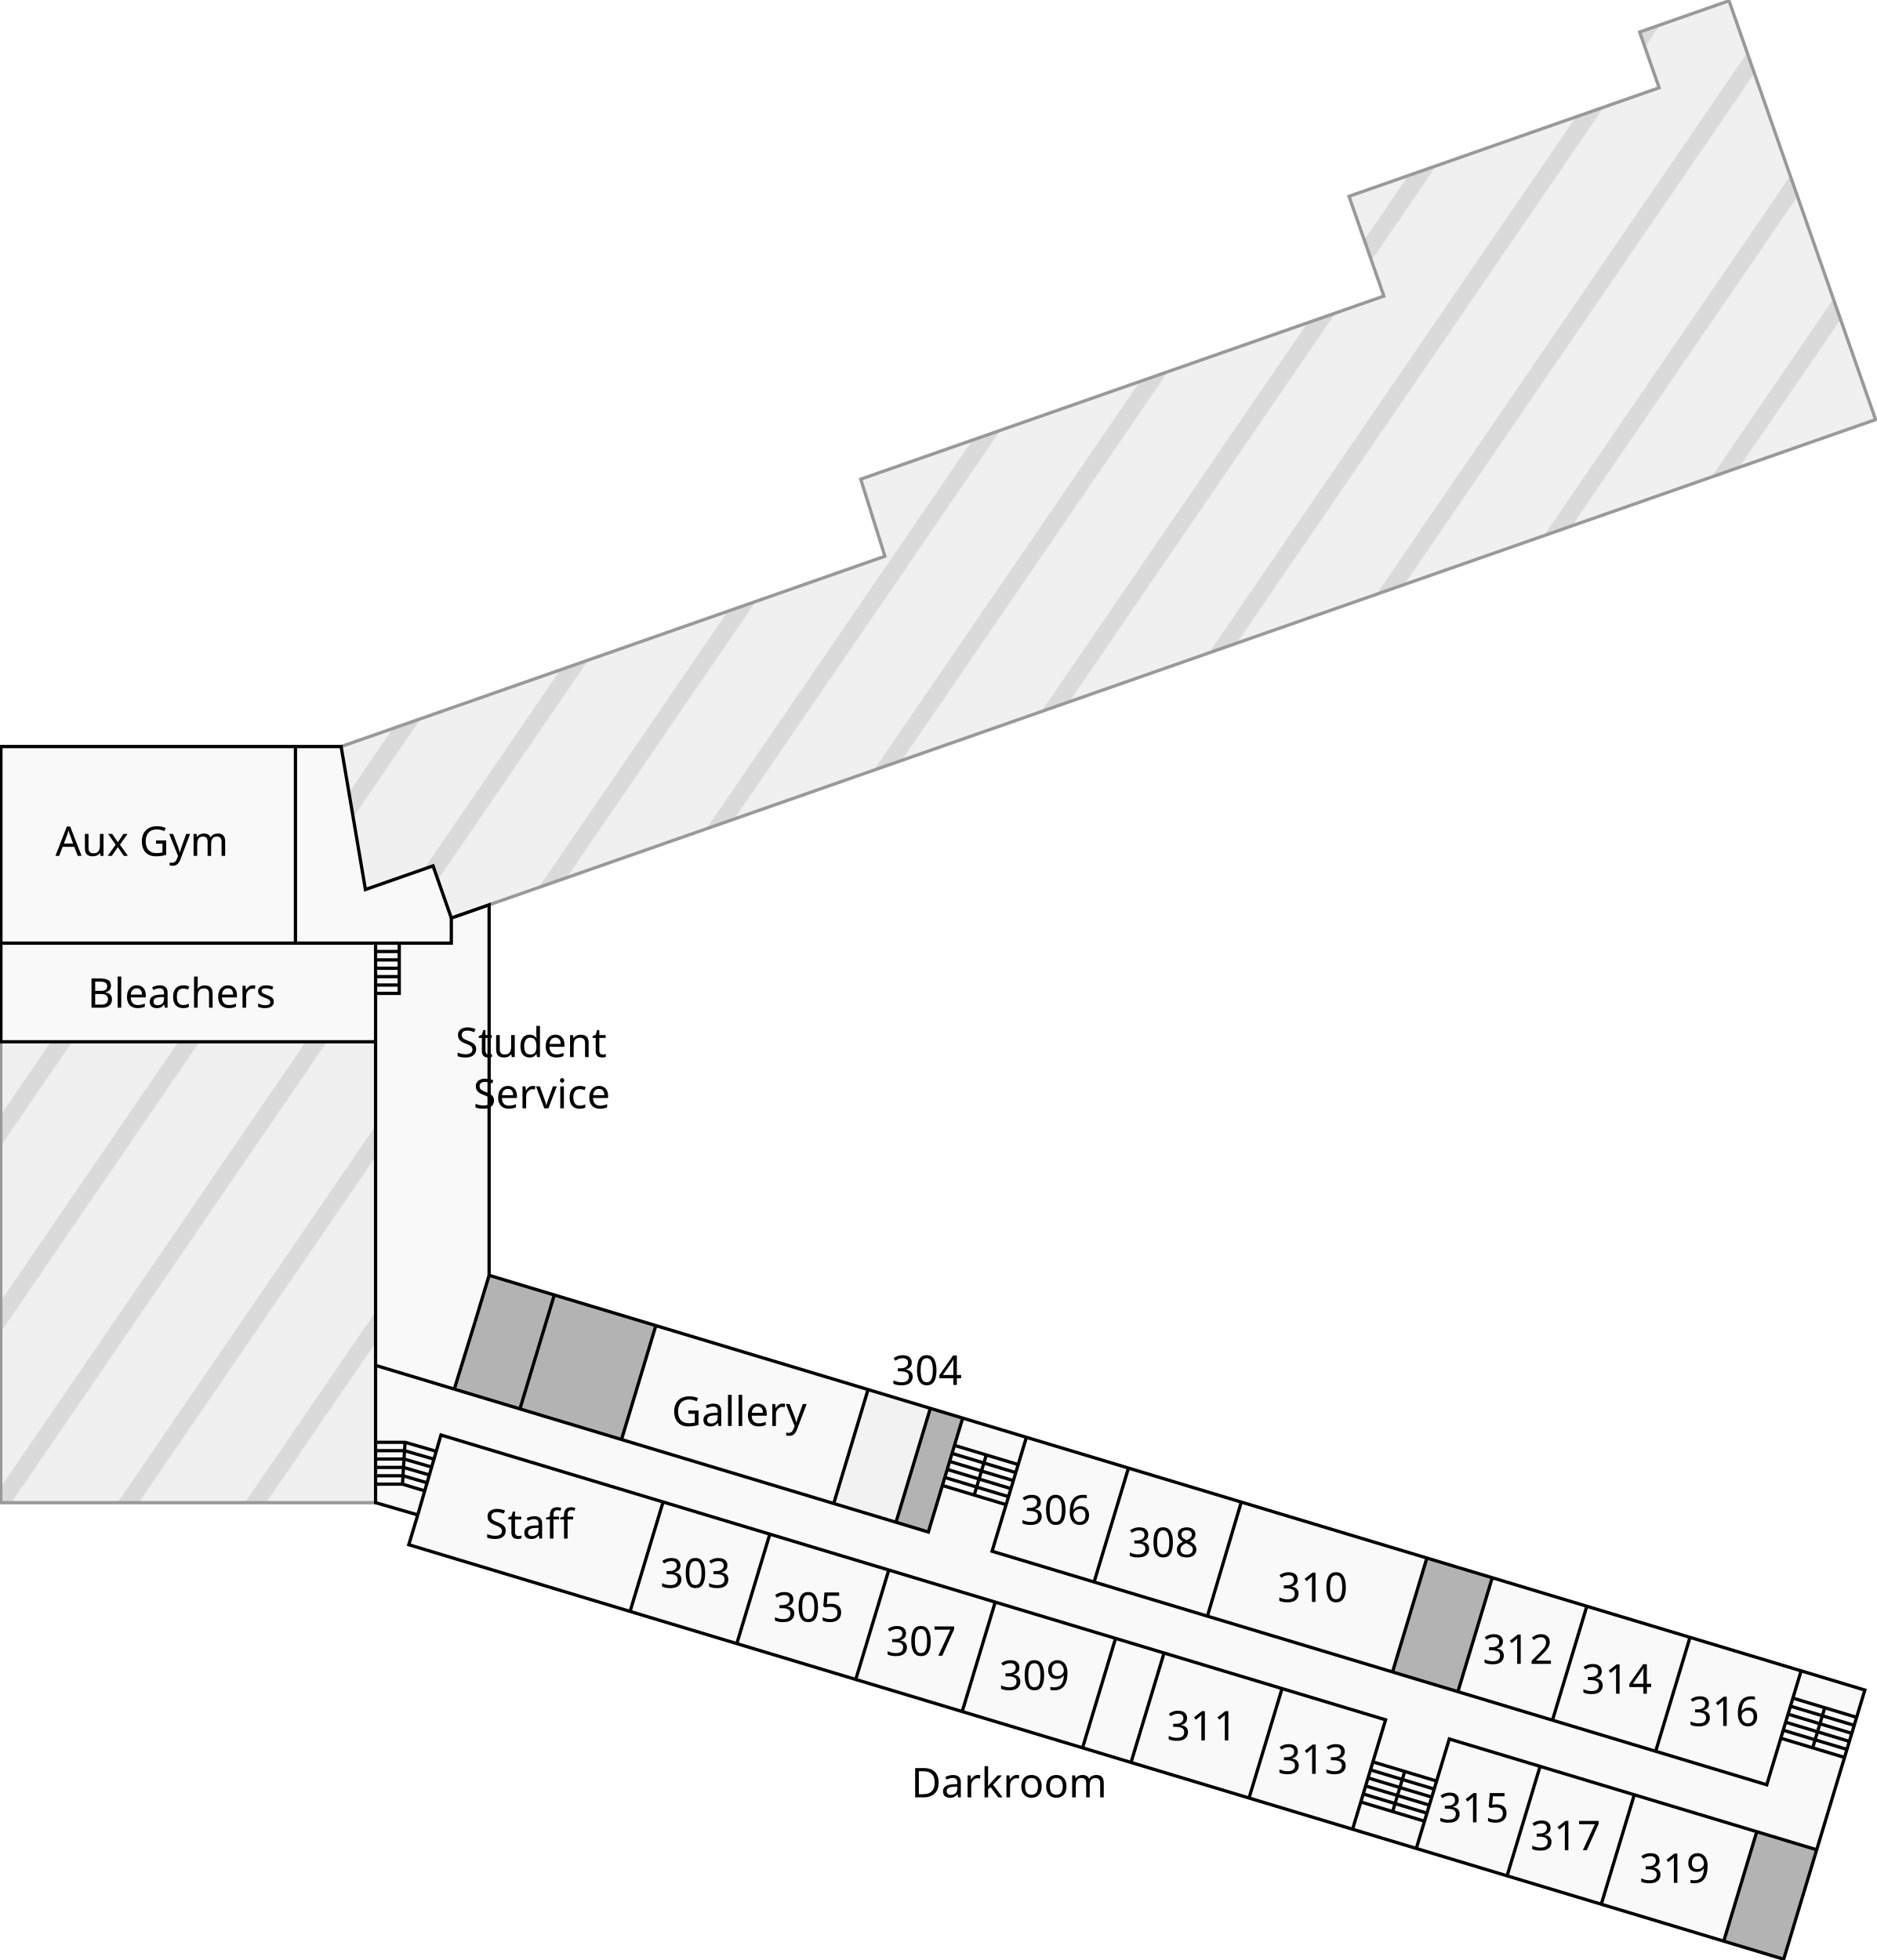
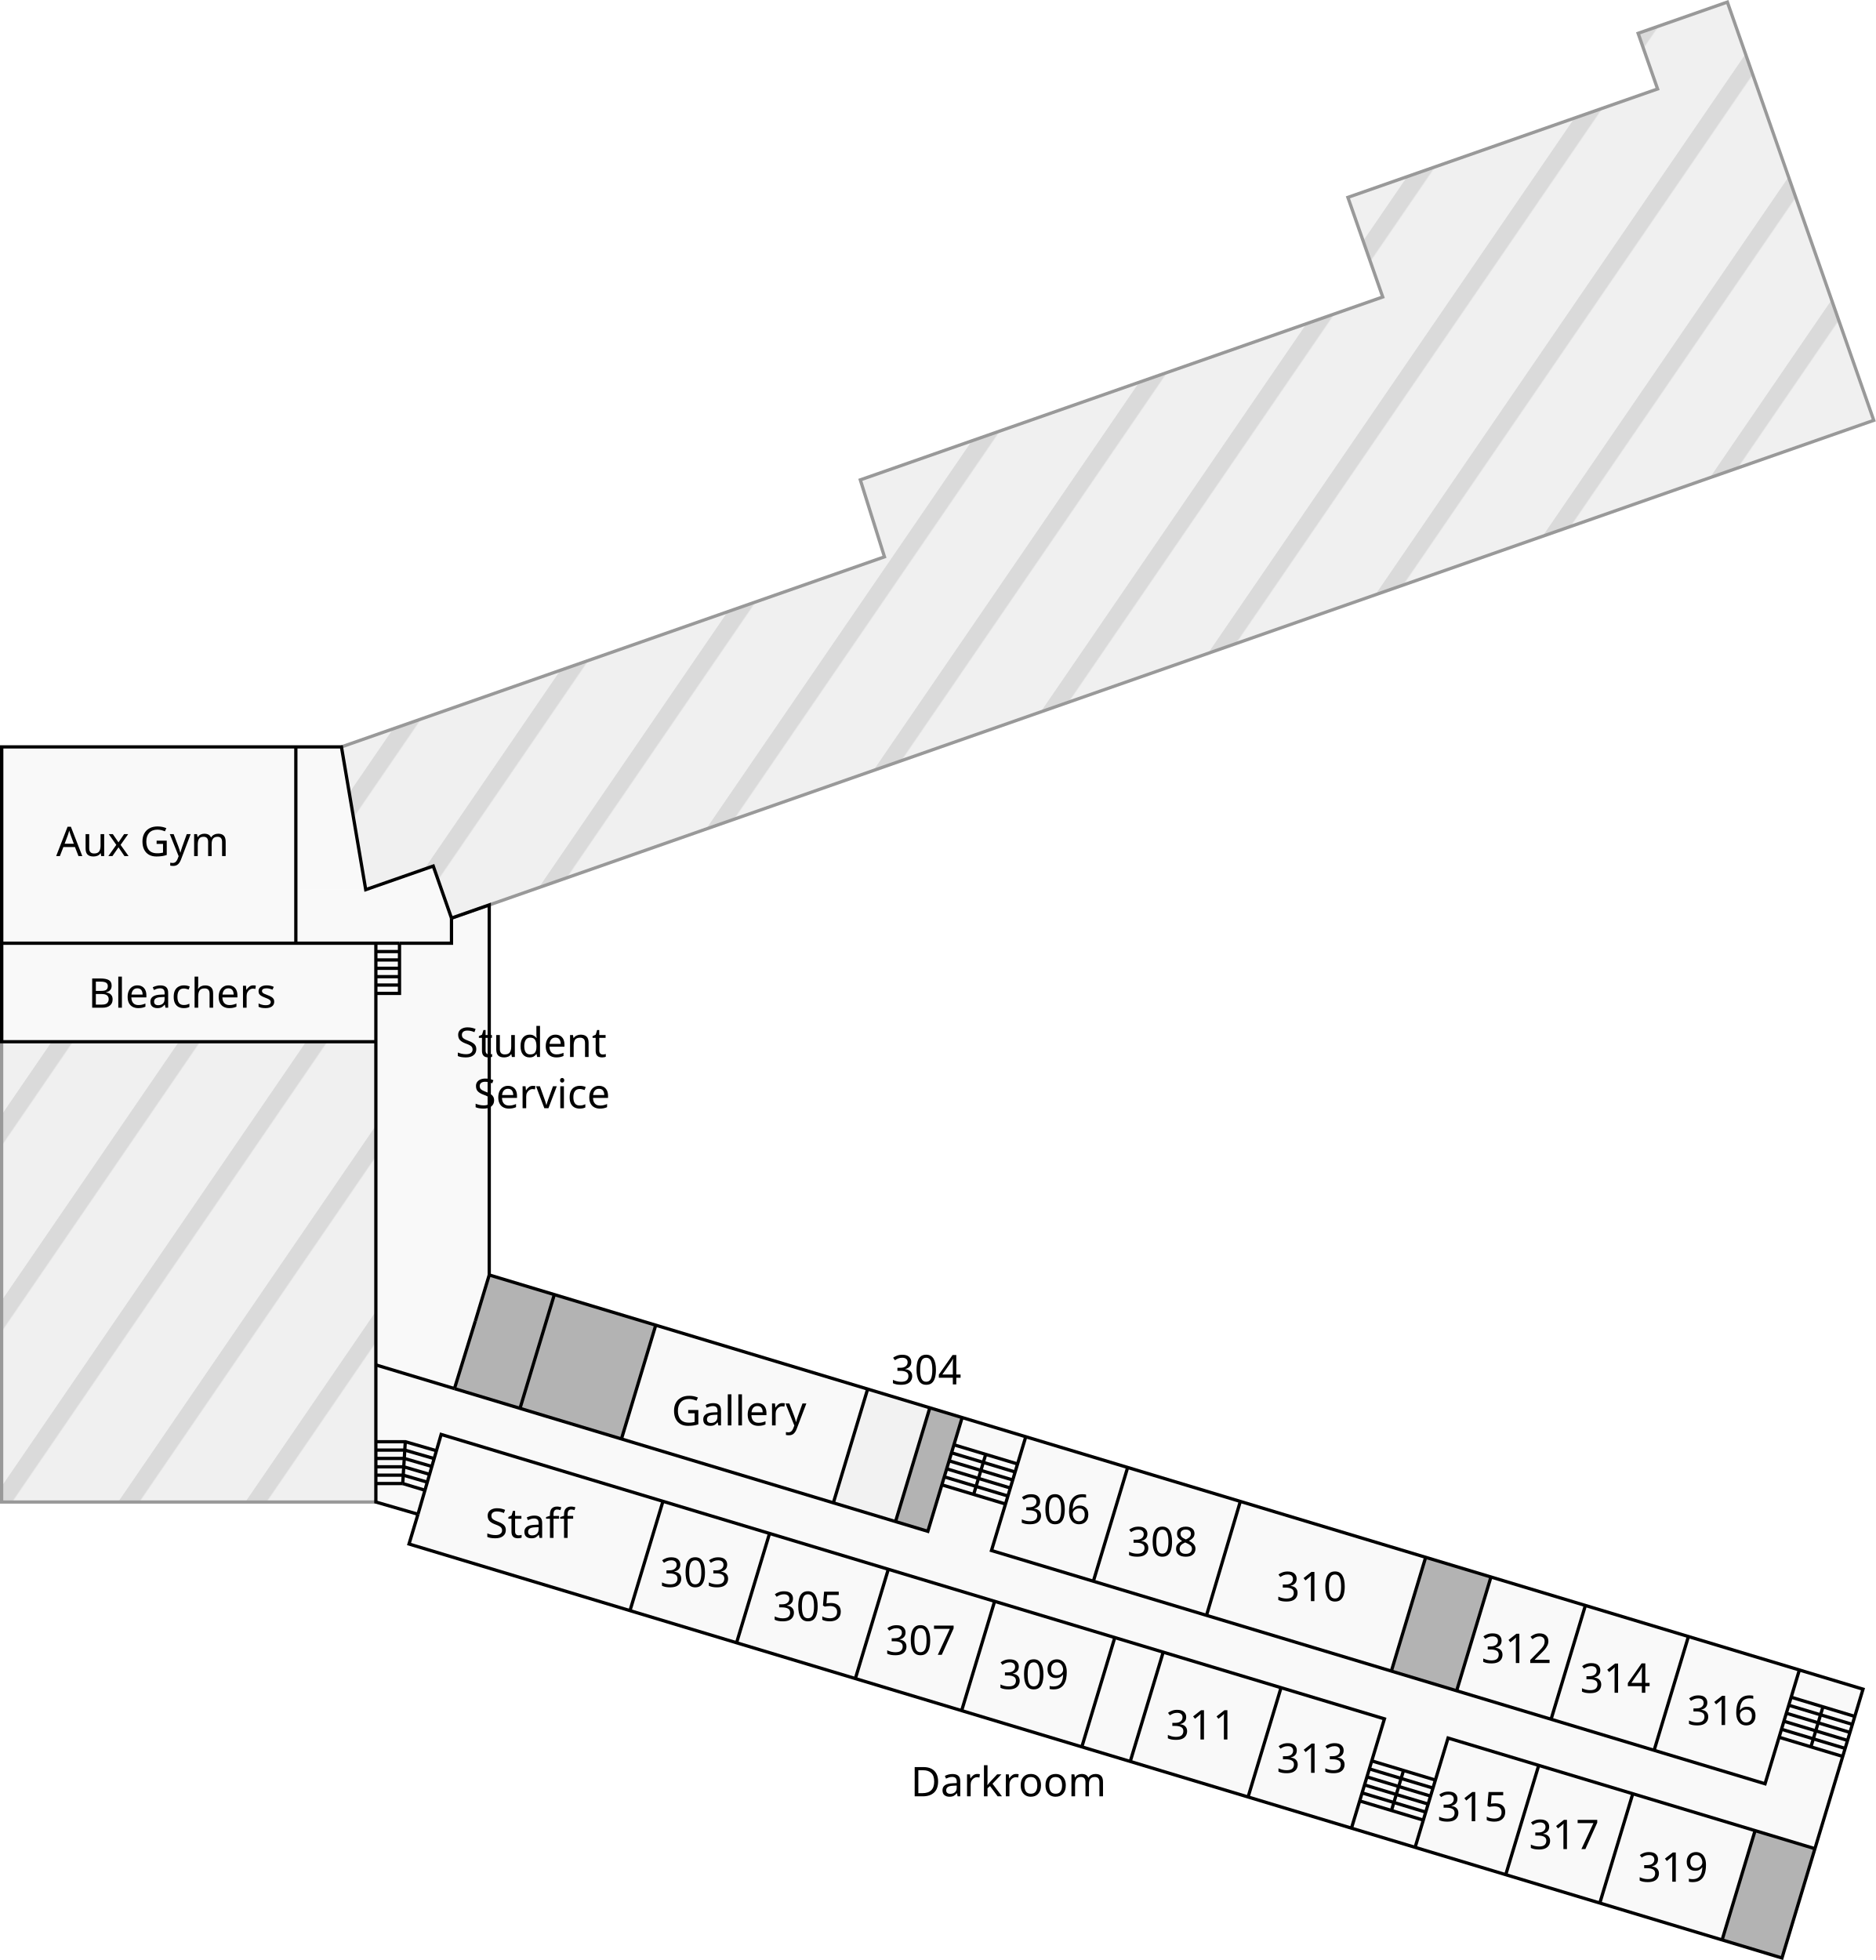
- <svg xmlns="http://www.w3.org/2000/svg" xmlns:xlink="http://www.w3.org/1999/xlink" width="574.826" height="600.475" viewBox="0 0 574.826 600.475" version="1.1" id="svg1249">
+ <svg xmlns="http://www.w3.org/2000/svg" xmlns:xlink="http://www.w3.org/1999/xlink" width="575.477" height="601.26" viewBox="0 0 575.477 601.26" version="1.1" id="svg1249">
  <defs id="defs1253">
    <pattern xlink:href="#Strips1_5_3" id="pattern17388" patternTransform="matrix(4.427931,3.031793,-2.709962,3.957896,0,0)" />
    <pattern xlink:href="#Strips1_5_3" id="pattern17381" patternTransform="matrix(4.427931,3.031793,-2.709962,3.957896,0,0)" />
    <pattern patternUnits="userSpaceOnUse" width="6" height="1" patternTransform="translate(0,0) scale(10,10)" id="Strips1_5_3">
      <rect style="fill:black;stroke:none" x="0" y="-0.5" width="1" height="2" id="rect14198" />
    </pattern>
  </defs>
-   <g id="layer4">
+   <g id="layer4" transform="translate(0.25,0.401084)">
    <path style="fill:#b3b3b3;stroke:none;stroke-width:6.293;stop-color:#000000" d="m 538.18,561.166 18.36,5.54 -10.11,33.53 -18.36,-5.54 z" id="path12503" />
    <path style="fill:#b3b3b3;stroke:none;stroke-width:6.293;stop-color:#000000" d="m 457.15,483.366 -20.03,-6.04 -10.52,34.9 20.03,6.04 z" id="path12505" />
    <path style="fill:#b3b3b3;stroke:none;stroke-width:6.293;stop-color:#000000" d="m 149.84,390.716 19.97,6.02 -10.53,34.9 c 0,0 -20.11,-6.06 -20.11,-6.06 z" id="path12507" />
    <path style="fill:#b3b3b3;stroke:none;stop-color:#000000" d="m 285.006,431.462 9.914,2.993 -10.521,34.9 c 0,0 -9.913,-2.986 -9.912,-2.987 3.3e-4,-10e-4 10.519,-34.906 10.519,-34.906 z" id="path2907" />
    <path style="display:inline;opacity:0.15;fill:#999999;fill-opacity:1;stroke:none;stroke-width:6.293;stop-color:#000000" d="m 529.68,0.236 44.91,128.31 -436.33,152.71 -5.6,-15.98 -20.71,7.24 -7.45,-43.8 166.59,-58.3 -7.41,-23.61 160.27,-56.1 -10.69,-30.56 95.01,-33.26 -5.97,-17.07 z" id="path6468" />
    <path style="opacity:0.09;fill:url(#pattern17381);fill-opacity:1;stroke:none;stroke-width:6.293;stop-color:#000000" d="m 529.68,0.236 44.91,128.31 -436.33,152.71 -5.6,-15.98 -20.71,7.24 -7.45,-43.8 166.59,-58.3 -7.41,-23.61 160.27,-56.1 -10.69,-30.56 95.01,-33.26 -5.97,-17.07 z" id="path15148" />
    <path style="opacity:0.15;fill:#999999;fill-opacity:1;stroke:none;stroke-width:6.293;stop-color:#000000" d="m 0.25,319.166 h 114.81 v 141.2 H 0.25 Z" id="path12494" />
    <path style="opacity:0.09;fill:url(#pattern17388);fill-opacity:1;stroke:none;stroke-width:6.293;stop-color:#000000" d="m 0.25,319.166 h 114.81 v 141.2 H 0.25 Z" id="path15150" />
-     <path style="fill:#b3b3b3;stroke:none;stroke-width:6.293;stop-color:#000000;fill-opacity:1" d="m 169.81,396.736 31.11,9.38 -10.52,34.91 -31.12,-9.39 z" id="path12862" />
-   </g>
-   <g id="layer3">
+     <path style="fill:#b3b3b3;fill-opacity:1;stroke:none;stroke-width:6.293;stop-color:#000000" d="m 169.81,396.736 31.11,9.38 -10.52,34.91 -31.12,-9.39 z" id="path12862" />
+   </g>
+   <g id="layer3" transform="translate(0.25,0.401084)">
    <path style="fill:#f9f9f9;stroke:none;stroke-width:6.293;stop-color:#000000" d="m 0.25,228.716 h 90.26 v 60.23 H 0.25 Z" id="Aux_Gym_360Photo_1_Web" />
    <path style="fill:#f9f9f9;stroke:none;stroke-width:6.293;stop-color:#000000" d="m 90.51,228.716 h 13.99 l 7.45,43.8 H 90.51 Z" id="Aux_Gym_Hallway_360Photo_Web" />
    <path style="fill:#f9f9f9;stroke:none;stroke-width:6.293;stop-color:#000000" d="m 90.51,272.516 h 21.44 l 20.71,-7.24 5.6,15.98 v 7.69 h -15.95 v 15.39 h -7.25 v -15.39 H 90.51 Z" id="North_Stairway5_360Photo_Web" />
    <path style="fill:#f9f9f9;stroke:none;stroke-width:6.293;stop-color:#000000" d="m 115.06,288.946 v 30.22 H 0.25 v -30.22 z" id="North_Bleachers_360Photo_1_Web" />
    <path style="fill:#f9f9f9;stroke:none;stroke-width:6.293;stop-color:#000000" d="m 149.84,277.206 -11.58,4.05 v 7.69 h -15.95 v 15.39 h -7.25 v 113.97 l 24.11,7.27 10.67,-34.86 z" id="Student_Services_360Photo_1_Web" />
    <path style="fill:#f9f9f9;stroke:none;stroke-width:6.293;stop-color:#000000" d="m 200.92,406.116 65.011,19.599 -10.521,34.901 L 190.4,441.026 Z" id="Gallery_360Photo_1_Web" />
    <path style="fill:#f9f9f9;stroke:none;stroke-width:6.293;stop-color:#000000" d="m 294.92,434.456 -6.23,20.64 19.52,5.88 6.23,-20.64 z" id="North_Stairway3_360Photo_2_Web_Repeat" />
    <path style="fill:#f9f9f9;stroke:none;stroke-width:6.293;stop-color:#000000" d="m 314.44,440.336 -10.52,34.91 31.26,9.42 10.52,-34.9 z" id="Room306_360Photo_Web" />
    <path style="fill:#f9f9f9;stroke:none;stroke-width:6.293;stop-color:#000000" d="m 345.7,449.766 34.56,10.42 -10.37,34.95 -34.71,-10.47 z" id="Room308_360Photo_Web" />
    <path style="fill:#f9f9f9;stroke:none;stroke-width:6.293;stop-color:#000000" d="m 380.26,460.186 56.86,17.14 -10.52,34.9 -56.71,-17.09 z" id="Room310_360Photo_1_Web" />
    <path style="fill:#f9f9f9;stroke:none;stroke-width:6.293;stop-color:#000000" d="m 457.15,483.366 28.97,8.73 -10.52,34.91 -28.97,-8.74 z" id="Room312_360Photo_1_Web" />
    <path style="fill:#f9f9f9;stroke:none;stroke-width:6.293;stop-color:#000000" d="m 486.12,492.096 31.61,9.53 -10.52,34.91 -31.61,-9.53 z" id="Room314_360Photo_Web" />
    <path style="fill:#f9f9f9;stroke:none;stroke-width:6.293;stop-color:#000000" d="m 517.73,501.626 34.04,10.26 -10.53,34.91 -34.03,-10.26 z" id="Room316_360Photo_Web" />
    <path style="fill:#f9f9f9;stroke:none;stroke-width:6.293;stop-color:#000000" d="m 551.77,511.886 19.52,5.89 -6.22,20.64 -19.53,-5.89 z" id="North_Stairway1_360Photo_2_Web_Repeat" />
    <path style="fill:#f9f9f9;stroke:none;stroke-width:6.293;stop-color:#000000" d="m 545.54,532.526 19.53,5.89 -8.53,28.29 -112.55,-33.94 -3.89,12.89 -19.53,-5.88 3.9,-12.89 -289.38,-87.25 -1.45,5 -9.55,-2.77 h -9.03 v -23.56 l 169.34,51.05 4.29,-14.26 19.52,5.88 -4.29,14.27 237.32,71.55 z" id="North_3rd_Floor_360Video" />
    <path style="fill:#f9f9f9;stroke:none;stroke-width:6.293;stop-color:#000000" d="m 500.66,549.856 37.52,11.31 -10.11,33.53 -37.52,-11.31 z" id="Room319_360Photo_Web" />
    <path style="fill:#f9f9f9;stroke:none;stroke-width:6.293;stop-color:#000000" d="m 471.8,541.156 28.465,8.58 -9.715,33.65 -28.86,-8.7 z" id="Room317_360Photo_Web" />
    <path style="fill:#f9f9f9;stroke:none;stroke-width:6.293;stop-color:#000000" d="m 471.8,541.156 -27.81,-8.39 -10.11,33.54 27.81,8.38 z" id="Room315_360Photo_1_Web" />
    <path style="fill:#f9f9f9;stroke:none;stroke-width:6.293;stop-color:#000000" d="m 420.57,539.776 19.53,5.88 -6.22,20.65 -19.52,-5.89 z" id="North_Stairway2_360Photo_2_Web_Repeat" />
    <path style="fill:#f9f9f9;stroke:none;stroke-width:6.293;stop-color:#000000" d="m 424.47,526.886 -10.11,33.53 -31.72,-9.56 10.11,-33.53 z" id="Room313_360Photo_Web" />
    <path style="fill:#f9f9f9;stroke:none;stroke-width:6.293;stop-color:#000000" d="m 392.75,517.326 -36.15,-10.9 -10.11,33.53 36.15,10.9 z" id="Room311_360Photo_Web" />
-     <path style="fill:#f9f9f9;stroke:none;stroke-width:6.293;stop-color:#000000" d="m 356.6,506.426 -14.85,-4.48 -10.11,33.53 14.85,4.48 z" id="Black_Room_360Photo_1_Web" />
+     <path style="fill:#f9f9f9;stroke:none;stroke-width:6.293;stop-color:#000000" d="m 356.6,506.426 -14.85,-4.48 -10.11,33.53 14.85,4.48 z" id="Darkroom_360Photo_1_Web" />
    <path style="fill:#f9f9f9;stroke:none;stroke-width:6.293;stop-color:#000000" d="m 341.75,501.946 -10.11,33.53 -36.87,-11.11 10.11,-33.53 z" id="Room309_360Photo_1_Web" />
    <path style="fill:#f9f9f9;stroke:none;stroke-width:6.293;stop-color:#000000" d="m 304.88,490.836 -32.61,-9.84 -10.11,33.54 32.61,9.83 z" id="Room307_360Photo_Web" />
    <path style="fill:#f9f9f9;stroke:none;stroke-width:6.293;stop-color:#000000" d="m 272.27,480.996 -36.44,-10.98 -10.11,33.53 36.44,10.99 z" id="Room305_360Photo_Web" />
    <path style="fill:#f9f9f9;stroke:none;stroke-width:6.293;stop-color:#000000" d="m 235.83,470.016 -32.7,-9.86 -10.11,33.53 32.7,9.86 z" id="Room303_360Photo_Web" />
    <path style="fill:#f9f9f9;stroke:none;stroke-width:6.293;stop-color:#000000" d="m 203.13,460.156 -68.04,-20.52 -9.86,33.61 67.79,20.44 z" id="North_3rd_Floor_Staffroom_360Photo_1_Web" />
    <path style="fill:#f9f9f9;stroke:none;stroke-width:6.293;stop-color:#000000" d="m 133.64,444.636 -9.55,-2.77 h -9.03 v 18.5 l 12.92,3.75 z" id="North_Stairway4_360Photo_3_Web_Repeat" />
    <path style="fill:#f2f2f2;stroke:none;stop-color:#000000" d="m 265.931,425.715 19.075,5.748 -10.52,34.909 -19.075,-5.752 z" id="Room304_360Photo_1_Web" />
  </g>
-   <g id="layer1" style="display:inline">
+   <g id="layer1" style="display:inline" transform="translate(0.25,0.401084)">
    <g id="g3810" style="pointer-events:none;">
      <path d="m 346.49,539.956 10.11,-33.53" fill="none" stroke="#000000" stroke-width="0.5" id="path1047" style="stroke-width:1;stroke-miterlimit:4;stroke-dasharray:none" />
      <path d="m 335.18,484.666 10.52,-34.9" fill="none" stroke="#000000" stroke-width="0.5" id="path1049" style="stroke-width:1;stroke-miterlimit:4;stroke-dasharray:none" />
      <path d="m 331.64,535.476 10.11,-33.53" fill="none" stroke="#000000" stroke-width="0.5" id="path1051" style="stroke-width:1;stroke-miterlimit:4;stroke-dasharray:none" />
      <path d="m 0.25,460.366 v -141.2 141.2 h 114.81" fill="none" stroke="#000000" stroke-width="0.5" id="path1237" style="display:inline;stroke:#999999;stroke-width:1;stroke-miterlimit:4;stroke-dasharray:none;stroke-opacity:1" />
      <path d="M 138.26,281.256 574.59,128.546 529.68,0.236 502.3,9.816 l 5.97,17.07 -95.01,33.26 10.69,30.56 -160.27,56.1 7.41,23.61 -166.59,58.3" fill="none" stroke="#000000" stroke-width="0.5" id="path1057" style="stroke:#999999;stroke-width:1;stroke-miterlimit:4;stroke-dasharray:none;stroke-opacity:1" />
      <path d="m 127.98,464.116 -12.92,-3.75 v -171.42 171.42" fill="none" stroke="#000000" stroke-width="0.5" id="path1059" style="stroke-width:1;stroke-miterlimit:4;stroke-dasharray:none" />
      <path d="M 115.06,319.166 H 0.25 v -90.45 H 104.5 l 7.45,43.8 20.71,-7.24 5.6,15.98" fill="none" stroke="#000000" stroke-width="0.5" id="path1069" style="stroke-width:1;stroke-miterlimit:4;stroke-dasharray:none" />
      <path d="M 122.31,288.946 H 0.25" fill="none" stroke="#000000" stroke-width="0.5" id="path1071" style="stroke-width:1;stroke-miterlimit:4;stroke-dasharray:none" />
      <path d="m 122.31,304.336 v -15.39 15.39 h -7.25" fill="none" stroke="#000000" stroke-width="0.5" id="path1083" style="stroke-width:1;stroke-miterlimit:4;stroke-dasharray:none" />
      <path d="m 149.84,390.716 -4.27,14.14" fill="none" stroke="#000000" stroke-width="0.5" id="path1091" style="stroke-width:1;stroke-miterlimit:4;stroke-dasharray:none" />
      <path d="m 145.57,404.856 -6.4,20.72" fill="none" stroke="#000000" stroke-width="0.5" id="path1093" style="stroke-width:1;stroke-miterlimit:4;stroke-dasharray:none" />
      <path d="m 159.28,431.636 10.53,-34.9" fill="none" stroke="#000000" stroke-width="0.5" id="path1095" style="stroke-width:1;stroke-miterlimit:4;stroke-dasharray:none" />
      <path d="m 190.4,441.026 10.52,-34.91" fill="none" stroke="#000000" stroke-width="0.5" id="path1097" style="stroke-width:1;stroke-miterlimit:4;stroke-dasharray:none" />
      <path d="m 193.02,493.686 10.11,-33.53" fill="none" stroke="#000000" stroke-width="0.5" id="path1099" style="stroke-width:1;stroke-miterlimit:4;stroke-dasharray:none" />
      <path d="m 262.16,514.536 10.11,-33.54" fill="none" stroke="#000000" stroke-width="0.5" id="path1101" style="stroke-width:1;stroke-miterlimit:4;stroke-dasharray:none" />
      <path d="m 298.45,458.036 3.7,-12.28" fill="none" stroke="#000000" stroke-width="0.5" id="path1105" style="stroke-width:1;stroke-miterlimit:4;stroke-dasharray:none" />
      <path d="m 274.486,466.372 10.52,-34.91" fill="none" stroke="#000000" stroke-width="0.5" id="path1107" style="stroke-width:1;stroke-miterlimit:4;stroke-dasharray:none" />
      <path d="m 308.21,460.976 -19.52,-5.88" fill="none" stroke="#000000" stroke-width="0.5" id="path1109" style="stroke-width:1;stroke-miterlimit:4;stroke-dasharray:none" />
      <path d="m 225.72,503.546 10.11,-33.53" fill="none" stroke="#000000" stroke-width="0.5" id="path1111" style="stroke-width:1;stroke-miterlimit:4;stroke-dasharray:none" />
      <path d="m 308.95,458.526 -19.52,-5.89" fill="none" stroke="#000000" stroke-width="0.5" id="path1113" style="stroke-width:1;stroke-miterlimit:4;stroke-dasharray:none" />
      <path d="m 290.17,450.176 19.52,5.89" fill="none" stroke="#000000" stroke-width="0.5" id="path1115" style="stroke-width:1;stroke-miterlimit:4;stroke-dasharray:none" />
      <path d="m 310.43,453.606 -19.52,-5.88" fill="none" stroke="#000000" stroke-width="0.5" id="path1117" style="stroke-width:1;stroke-miterlimit:4;stroke-dasharray:none" />
      <path d="m 294.77,524.366 10.11,-33.53" fill="none" stroke="#000000" stroke-width="0.5" id="path1119" style="stroke-width:1;stroke-miterlimit:4;stroke-dasharray:none" />
      <path d="m 291.65,445.266 19.52,5.89" fill="none" stroke="#000000" stroke-width="0.5" id="path1121" style="stroke-width:1;stroke-miterlimit:4;stroke-dasharray:none" />
      <path d="m 311.92,448.696 -19.53,-5.89" fill="none" stroke="#000000" stroke-width="0.5" id="path1123" style="stroke-width:1;stroke-miterlimit:4;stroke-dasharray:none" />
      <path d="m 314.44,440.336 -10.52,34.91 237.32,71.55 10.53,-34.91" fill="none" stroke="#000000" stroke-width="0.5" id="path1125" style="stroke-width:1;stroke-miterlimit:4;stroke-dasharray:none" />
      <path d="m 433.88,566.306 10.11,-33.54 112.55,33.94" fill="none" stroke="#000000" stroke-width="0.5" id="path1127" style="stroke-width:1;stroke-miterlimit:4;stroke-dasharray:none" />
      <path d="m 461.69,574.686 10.11,-33.53" fill="none" stroke="#000000" stroke-width="0.5" id="path1129" style="stroke-width:1;stroke-miterlimit:4;stroke-dasharray:none" />
      <path d="m 420.57,539.776 19.53,5.88" fill="none" stroke="#000000" stroke-width="0.5" id="path1131" style="stroke-width:1;stroke-miterlimit:4;stroke-dasharray:none" />
      <path d="m 430.33,542.716 -3.7,12.28" fill="none" stroke="#000000" stroke-width="0.5" id="path1133" style="stroke-width:1;stroke-miterlimit:4;stroke-dasharray:none" />
      <path d="m 419.83,542.226 19.53,5.89" fill="none" stroke="#000000" stroke-width="0.5" id="path1135" style="stroke-width:1;stroke-miterlimit:4;stroke-dasharray:none" />
      <path d="m 438.61,550.576 -19.52,-5.89" fill="none" stroke="#000000" stroke-width="0.5" id="path1137" style="stroke-width:1;stroke-miterlimit:4;stroke-dasharray:none" />
      <path d="m 418.35,547.146 19.52,5.88" fill="none" stroke="#000000" stroke-width="0.5" id="path1139" style="stroke-width:1;stroke-miterlimit:4;stroke-dasharray:none" />
      <path d="m 437.13,555.486 -19.52,-5.89" fill="none" stroke="#000000" stroke-width="0.5" id="path1141" style="stroke-width:1;stroke-miterlimit:4;stroke-dasharray:none" />
      <path d="m 416.87,552.056 19.52,5.89" fill="none" stroke="#000000" stroke-width="0.5" id="path1143" style="stroke-width:1;stroke-miterlimit:4;stroke-dasharray:none" />
      <path d="m 490.55,583.386 10.11,-33.53" fill="none" stroke="#000000" stroke-width="0.5" id="path1145" style="stroke-width:1;stroke-miterlimit:4;stroke-dasharray:none" />
      <path d="m 565.07,538.416 -19.53,-5.89" fill="none" stroke="#000000" stroke-width="0.5" id="path1149" style="stroke-width:1;stroke-miterlimit:4;stroke-dasharray:none" />
      <path d="m 555.31,535.476 3.7,-12.29" fill="none" stroke="#000000" stroke-width="0.5" id="path1151" style="stroke-width:1;stroke-miterlimit:4;stroke-dasharray:none" />
      <path d="m 565.81,535.956 -19.53,-5.88" fill="none" stroke="#000000" stroke-width="0.5" id="path1153" style="stroke-width:1;stroke-miterlimit:4;stroke-dasharray:none" />
      <path d="m 475.6,527.006 10.52,-34.91" fill="none" stroke="#000000" stroke-width="0.5" id="path1155" style="stroke-width:1;stroke-miterlimit:4;stroke-dasharray:none" />
      <path d="m 547.03,527.616 19.52,5.89" fill="none" stroke="#000000" stroke-width="0.5" id="path1157" style="stroke-width:1;stroke-miterlimit:4;stroke-dasharray:none" />
      <path d="m 567.29,531.046 -19.52,-5.89" fill="none" stroke="#000000" stroke-width="0.5" id="path1159" style="stroke-width:1;stroke-miterlimit:4;stroke-dasharray:none" />
      <path d="m 548.51,522.706 19.52,5.88" fill="none" stroke="#000000" stroke-width="0.5" id="path1161" style="stroke-width:1;stroke-miterlimit:4;stroke-dasharray:none" />
      <path d="m 568.77,526.136 -19.52,-5.89" fill="none" stroke="#000000" stroke-width="0.5" id="path1163" style="stroke-width:1;stroke-miterlimit:4;stroke-dasharray:none" />
      <path d="m 382.64,550.856 10.11,-33.53" fill="none" stroke="#000000" stroke-width="0.5" id="path1165" style="stroke-width:1;stroke-miterlimit:4;stroke-dasharray:none" />
      <path d="m 414.36,560.416 10.11,-33.53 -289.38,-87.25 -7.11,24.48" fill="none" stroke="#000000" stroke-width="0.5" id="path1167" style="stroke-width:1;stroke-miterlimit:4;stroke-dasharray:none" />
      <path d="m 426.6,512.226 10.52,-34.9" fill="none" stroke="#000000" stroke-width="0.5" id="path1169" style="stroke-width:1;stroke-miterlimit:4;stroke-dasharray:none" />
      <path d="m 546.43,600.236 v 0 m -418.45,-136.12 -2.75,9.13 421.2,126.99 24.86,-82.46 -421.45,-127.06" fill="none" stroke="#000000" stroke-width="0.5" id="path1171" style="stroke-width:1;stroke-miterlimit:4;stroke-dasharray:none" />
      <path d="m 369.89,495.136 10.37,-34.95" fill="none" stroke="#000000" stroke-width="0.5" id="path1173" style="stroke-width:1;stroke-miterlimit:4;stroke-dasharray:none" />
      <path d="m 122.31,291.506 h -7.25" fill="none" stroke="#000000" stroke-width="0.5" id="path1175" style="stroke-width:1;stroke-miterlimit:4;stroke-dasharray:none" />
      <path d="m 122.31,294.076 h -7.25" fill="none" stroke="#000000" stroke-width="0.5" id="path1177" style="stroke-width:1;stroke-miterlimit:4;stroke-dasharray:none" />
      <path d="m 122.31,296.636 h -7.25" fill="none" stroke="#000000" stroke-width="0.5" id="path1179" style="stroke-width:1;stroke-miterlimit:4;stroke-dasharray:none" />
      <path d="m 122.31,299.206 h -7.25" fill="none" stroke="#000000" stroke-width="0.5" id="path1181" style="stroke-width:1;stroke-miterlimit:4;stroke-dasharray:none" />
      <path d="m 122.31,301.776 h -7.25" fill="none" stroke="#000000" stroke-width="0.5" id="path1183" style="stroke-width:1;stroke-miterlimit:4;stroke-dasharray:none" />
      <path d="m 123.3,454.696 6.82,2.06" fill="none" stroke="#000000" stroke-width="0.5" id="path1185" style="stroke-width:1;stroke-miterlimit:4;stroke-dasharray:none" />
      <path d="m 115.06,452.126 h 8.4" fill="none" stroke="#000000" stroke-width="0.5" id="path1187" style="stroke-width:1;stroke-miterlimit:4;stroke-dasharray:none" />
      <path d="m 123.46,452.126 7.38,2.15" fill="none" stroke="#000000" stroke-width="0.5" id="path1189" style="stroke-width:1;stroke-miterlimit:4;stroke-dasharray:none" />
      <path d="m 115.06,449.566 h 8.56" fill="none" stroke="#000000" stroke-width="0.5" id="path1191" style="stroke-width:1;stroke-miterlimit:4;stroke-dasharray:none" />
      <path d="m 123.62,449.566 7.91,2.31" fill="none" stroke="#000000" stroke-width="0.5" id="path1193" style="stroke-width:1;stroke-miterlimit:4;stroke-dasharray:none" />
      <path d="m 115.06,446.996 h 8.71" fill="none" stroke="#000000" stroke-width="0.5" id="path1195" style="stroke-width:1;stroke-miterlimit:4;stroke-dasharray:none" />
      <path d="m 123.77,446.996 8.47,2.46" fill="none" stroke="#000000" stroke-width="0.5" id="path1197" style="stroke-width:1;stroke-miterlimit:4;stroke-dasharray:none" />
      <path d="m 115.06,444.436 h 8.87" fill="none" stroke="#000000" stroke-width="0.5" id="path1199" style="stroke-width:1;stroke-miterlimit:4;stroke-dasharray:none" />
      <path d="m 123.93,444.436 9.01,2.61" fill="none" stroke="#000000" stroke-width="0.5" id="path1203" style="stroke-width:1;stroke-miterlimit:4;stroke-dasharray:none" />
      <path d="m 115.06,441.866 h 9.03 l 9.55,2.77" fill="none" stroke="#000000" stroke-width="0.5" id="path1207" style="stroke-width:1;stroke-miterlimit:4;stroke-dasharray:none" />
      <path d="m 124.09,441.866 -0.79,12.83" fill="none" stroke="#000000" stroke-width="0.5" id="path1209" style="stroke-width:1;stroke-miterlimit:4;stroke-dasharray:none" />
      <path d="m 115.06,454.696 h 8.24" fill="none" stroke="#000000" stroke-width="0.5" id="path1211" style="stroke-width:1;stroke-miterlimit:4;stroke-dasharray:none" />
      <path d="m 0.25,228.716 v 90.45" fill="none" stroke="#000000" stroke-width="0.5" id="path1217" style="stroke-width:1;stroke-miterlimit:4;stroke-dasharray:none" />
      <path d="m 138.26,288.946 v -7.69 7.69 h -15.95" fill="none" stroke="#000000" stroke-width="0.5" id="path1221" style="stroke-width:1;stroke-miterlimit:4;stroke-dasharray:none" />
      <path d="m 90.51,228.716 v 60.23 z" fill="none" stroke="#000000" stroke-width="0.5" id="path1225" style="stroke-width:1;stroke-miterlimit:4;stroke-dasharray:none" />
      <path d="m 139.17,425.576 -24.11,-7.27" fill="none" stroke="#000000" stroke-width="0.5" id="path1229" style="stroke-width:1;stroke-miterlimit:4;stroke-dasharray:none" />
      <path d="m 446.63,518.266 10.52,-34.9" fill="none" stroke="#000000" stroke-width="0.5" id="path1231" style="stroke-width:1;stroke-miterlimit:4;stroke-dasharray:none" />
      <path d="m 517.73,501.626 -10.52,34.91" fill="none" stroke="#000000" stroke-width="0.5" id="path1233" style="stroke-width:1;stroke-miterlimit:4;stroke-dasharray:none" />
      <path d="m 538.18,561.166 -10.11,33.53" fill="none" stroke="#000000" stroke-width="0.5" id="path1235" style="stroke-width:1;stroke-miterlimit:4;stroke-dasharray:none" />
      <path d="m 139.17,425.576 145.23,43.78 10.52,-34.9" fill="none" stroke="#000000" stroke-width="0.5" id="path1241" style="stroke-width:1;stroke-miterlimit:4;stroke-dasharray:none" />
      <path style="display:inline;opacity:1;fill:none;stroke:#000000;stroke-width:1.002;stroke-dasharray:none;stroke-opacity:1;stop-color:#000000" d="m 138.26,281.256 11.58,-4.05 v 113.51 -113.51" id="path29923" />
      <path style="fill:#000000;stroke:#000000;stop-color:#000000" d="m 265.931,425.715 -10.52,34.905" id="path2752" />
    </g>
  </g>
-   <g id="layer2">
+   <g id="layer2" transform="translate(0.25,0.401084)">
    <g id="g5457" style="pointer-events:none;">
      <text xml:space="preserve" style="font-size:12.563px;line-height:1.25;font-family:sans-serif" x="205.769" y="436.875" id="text4587">
        <tspan id="tspan4585" x="205.769" y="436.875">Gallery</tspan>
      </text>
      <text xml:space="preserve" style="font-size:12.563px;line-height:1.25;font-family:sans-serif" x="26.812" y="308.733" id="text4752">
        <tspan id="tspan4750" x="26.812" y="308.733">Bleachers</tspan>
      </text>
      <text xml:space="preserve" style="font-size:12.563px;line-height:1.25;font-family:sans-serif" x="16.981" y="262.217" id="text4756">
        <tspan id="tspan4754" x="16.981" y="262.217">Aux Gym</tspan>
      </text>
      <text xml:space="preserve" style="font-size:12.563px;line-height:1.25;font-family:sans-serif;text-align:center;text-anchor:middle" x="177.413" y="323.852" id="text4760">
        <tspan id="tspan4758" x="177.413" y="323.852">Student</tspan>
        <tspan x="177.413" y="339.556" id="tspan4766">Service</tspan>
      </text>
      <text xml:space="preserve" style="font-size:12.563px;line-height:1.25;font-family:sans-serif" x="312.658" y="467.068" id="text4938">
        <tspan id="tspan4936" x="312.658" y="467.068">306</tspan>
      </text>
      <text xml:space="preserve" style="font-size:12.563px;line-height:1.25;font-family:sans-serif" x="273.129" y="424.282" id="text4938-92">
        <tspan id="tspan4936-32" x="273.129" y="424.282">304</tspan>
      </text>
      <text xml:space="preserve" style="font-size:12.563px;line-height:1.25;font-family:sans-serif" x="345.568" y="477.018" id="text4938-3">
        <tspan id="tspan4936-1" x="345.568" y="477.018">308</tspan>
      </text>
      <text xml:space="preserve" style="font-size:12.563px;line-height:1.25;font-family:sans-serif" x="391.353" y="490.773" id="text4938-6">
        <tspan id="tspan4936-6" x="391.353" y="490.773">310</tspan>
      </text>
      <text xml:space="preserve" style="font-size:12.563px;line-height:1.25;font-family:sans-serif" x="454.223" y="509.753" id="text4938-67">
        <tspan id="tspan4936-3" x="454.223" y="509.753">312</tspan>
      </text>
      <text xml:space="preserve" style="font-size:12.563px;line-height:1.25;font-family:sans-serif" x="484.513" y="518.883" id="text4938-5">
        <tspan id="tspan4936-14" x="484.513" y="518.883">314</tspan>
      </text>
      <text xml:space="preserve" style="font-size:12.563px;line-height:1.25;font-family:sans-serif" x="517.338" y="528.778" id="text4938-4">
        <tspan id="tspan4936-2" x="517.338" y="528.778">316</tspan>
      </text>
      <text xml:space="preserve" style="font-size:12.563px;line-height:1.25;font-family:sans-serif" x="502.213" y="576.843" id="text4938-9">
        <tspan id="tspan4936-24" x="502.213" y="576.843">319</tspan>
      </text>
      <text xml:space="preserve" style="font-size:12.563px;line-height:1.25;font-family:sans-serif" x="468.825" y="566.838" id="text4938-1">
        <tspan id="tspan4936-8" x="468.825" y="566.838">317</tspan>
      </text>
      <text xml:space="preserve" style="font-size:12.563px;line-height:1.25;font-family:sans-serif" x="440.688" y="558.293" id="text4938-97">
        <tspan id="tspan4936-66" x="440.688" y="558.293">315</tspan>
      </text>
      <text xml:space="preserve" style="font-size:12.563px;line-height:1.25;font-family:sans-serif" x="391.403" y="543.438" id="text4938-42">
        <tspan id="tspan4936-11" x="391.403" y="543.438">313</tspan>
      </text>
      <text xml:space="preserve" style="font-size:12.563px;line-height:1.25;font-family:sans-serif" x="357.468" y="533.208" id="text4938-56">
        <tspan id="tspan4936-9" x="357.468" y="533.208">311</tspan>
      </text>
      <text xml:space="preserve" style="font-size:12.563px;line-height:1.25;font-family:sans-serif" x="306.108" y="517.723" id="text4938-677">
        <tspan id="tspan4936-12" x="306.108" y="517.723">309</tspan>
      </text>
      <text xml:space="preserve" style="font-size:12.563px;line-height:1.25;font-family:sans-serif" x="271.368" y="507.248" id="text4938-35">
        <tspan id="tspan4936-29" x="271.368" y="507.248">307</tspan>
      </text>
      <text xml:space="preserve" style="font-size:12.563px;line-height:1.25;font-family:sans-serif" x="236.843" y="496.843" id="text4938-53">
        <tspan id="tspan4936-16" x="236.843" y="496.843">305</tspan>
      </text>
      <text xml:space="preserve" style="font-size:12.563px;line-height:1.25;font-family:sans-serif" x="202.273" y="486.418" id="text4938-38">
        <tspan id="tspan4936-169" x="202.273" y="486.418">303</tspan>
      </text>
      <text xml:space="preserve" style="font-size:12.563px;line-height:1.25;font-family:sans-serif" x="148.608" y="471.369" id="text4938-58">
        <tspan id="tspan4936-4" x="148.608" y="471.369">Staff</tspan>
      </text>
      <text xml:space="preserve" style="font-size:12.563px;line-height:1.25;font-family:sans-serif" x="279.142" y="550.648" id="text5207">
        <tspan id="tspan5205" x="279.142" y="550.648">Darkroom</tspan>
      </text>
    </g>
  </g>
</svg>
